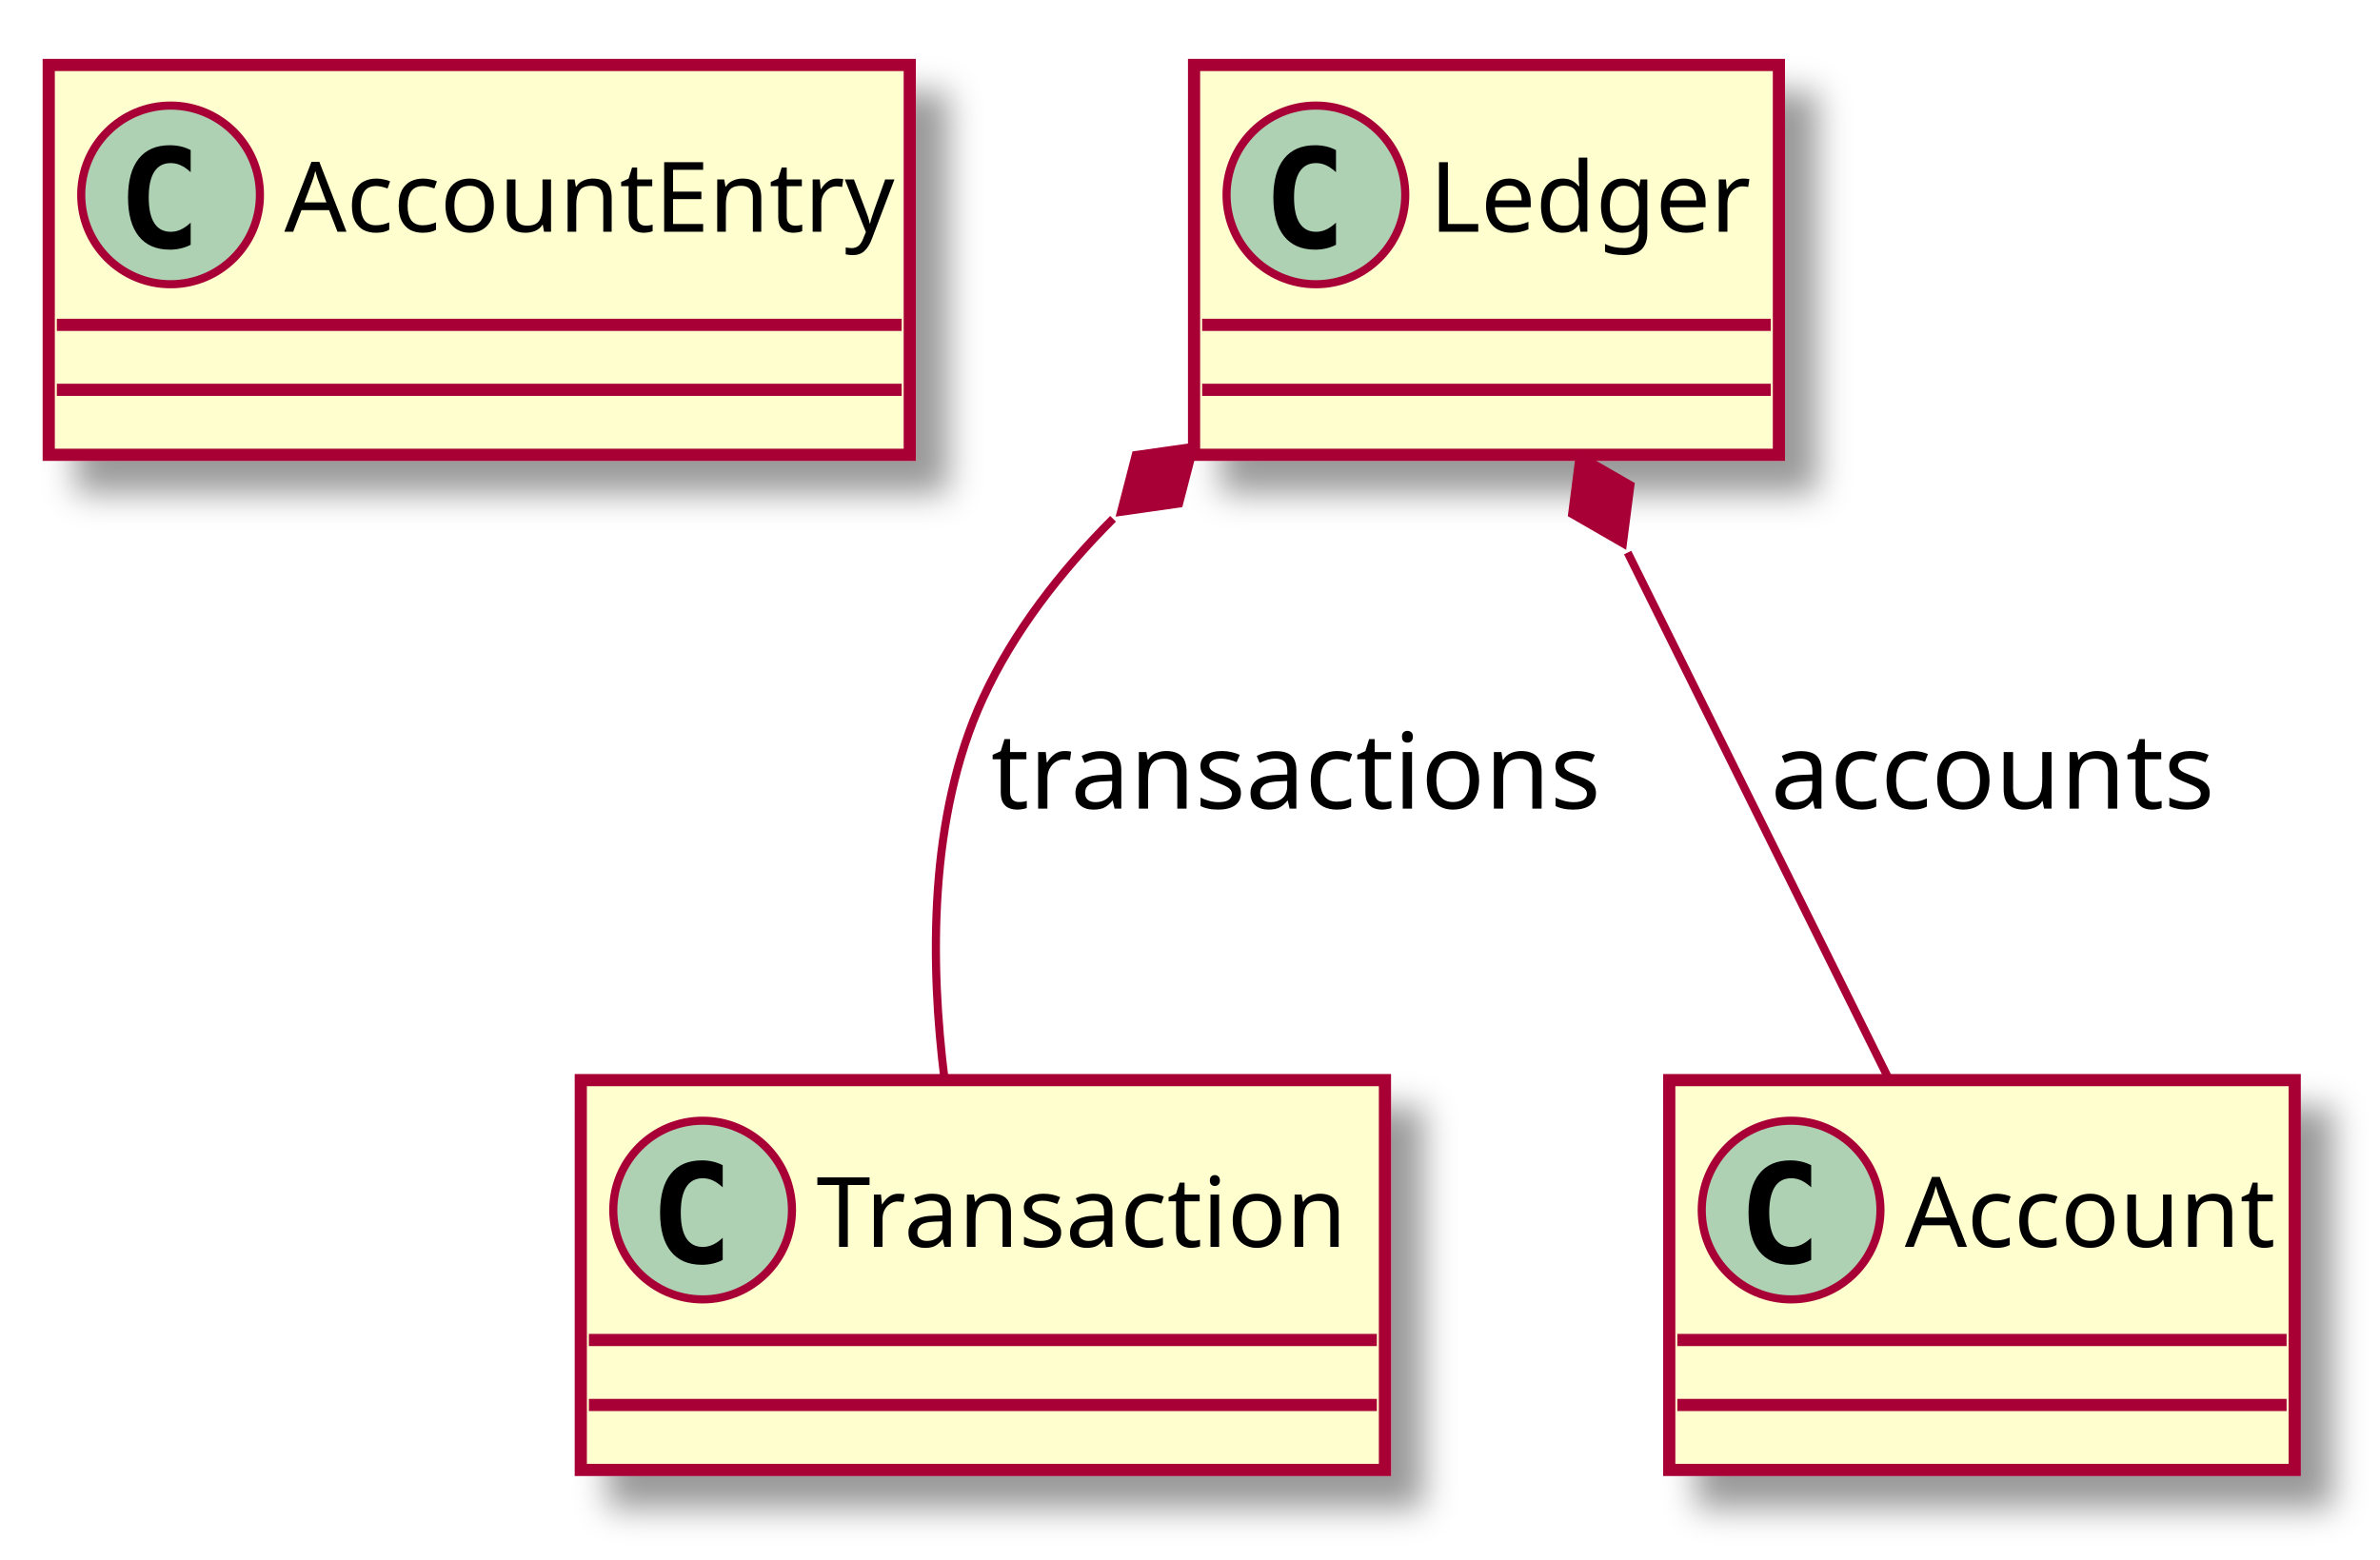
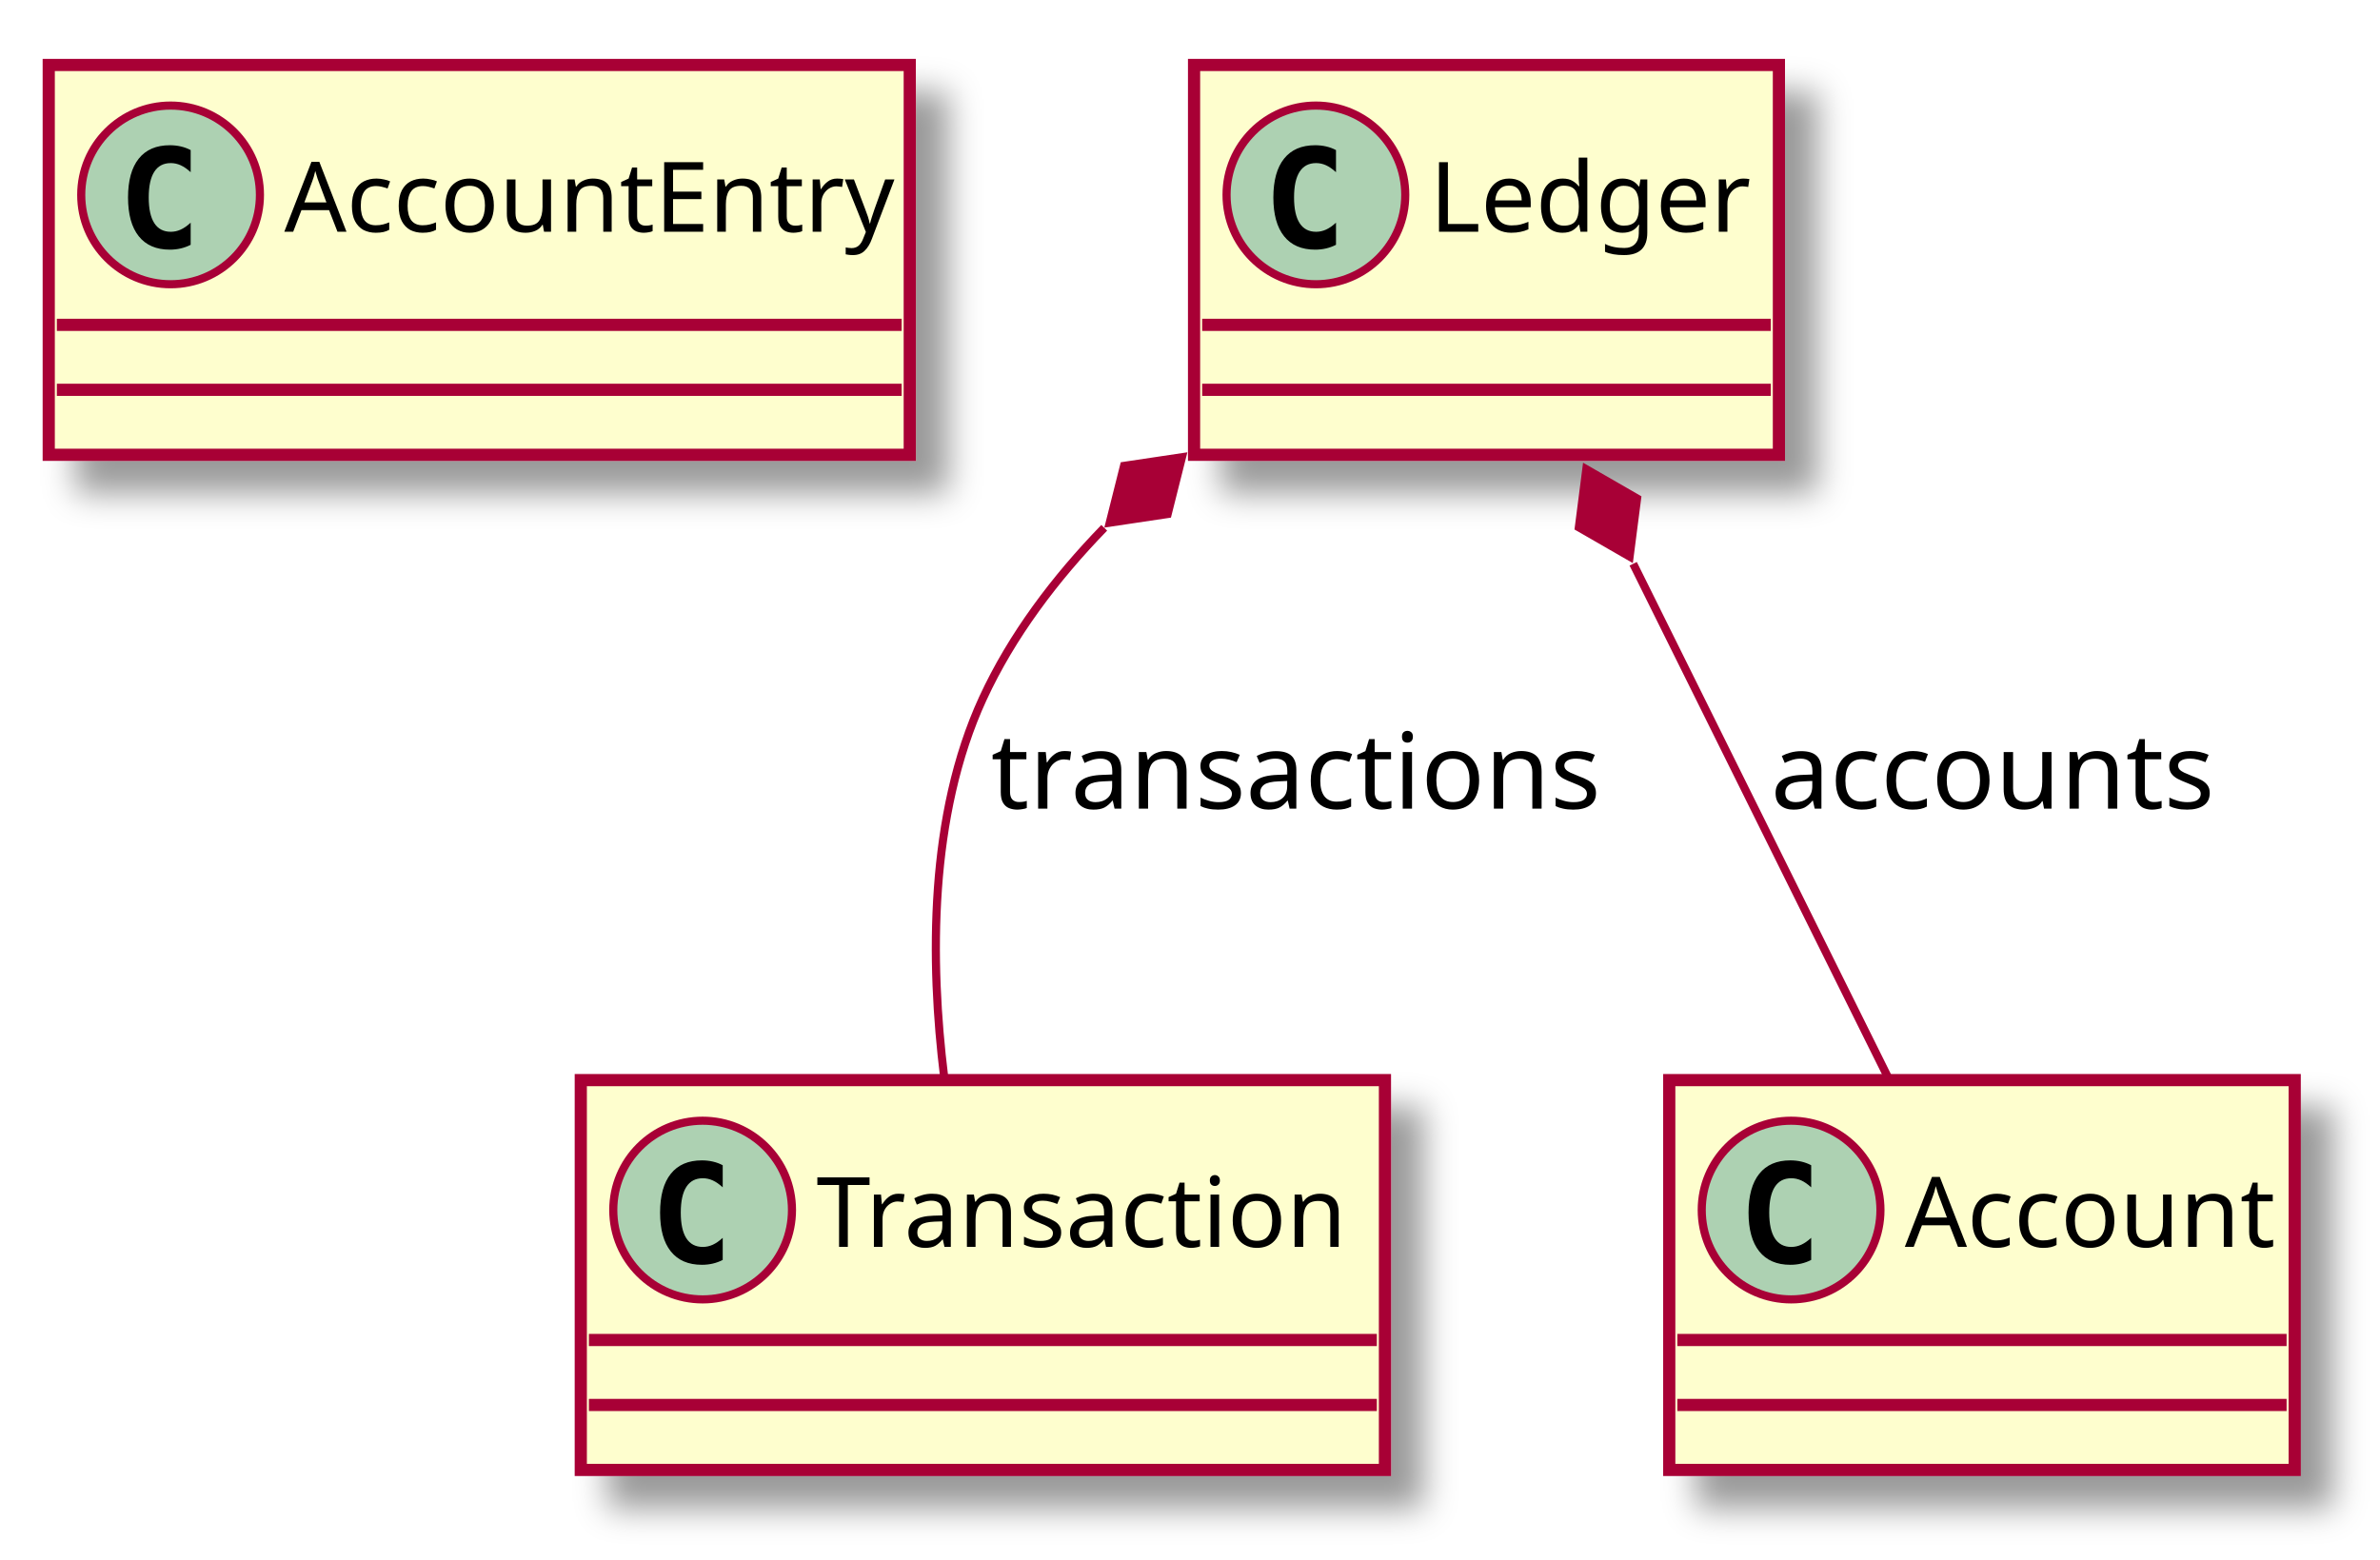
<svg xmlns="http://www.w3.org/2000/svg" contentScriptType="application/ecmascript" contentStyleType="text/css" height="192px" preserveAspectRatio="none" style="width:293px;height:192px;" version="1.1" viewBox="0 0 293 192" width="293px" zoomAndPan="magnify">
  <defs>
    <filter height="300%" id="fpyekn2j9i4id" width="300%" x="-1" y="-1">
      <feGaussianBlur result="blurOut" stdDeviation="2.0" />
      <feColorMatrix in="blurOut" result="blurOut2" type="matrix" values="0 0 0 0 0 0 0 0 0 0 0 0 0 0 0 0 0 0 .4 0" />
      <feOffset dx="4.0" dy="4.0" in="blurOut2" result="blurOut3" />
      <feBlend in="SourceGraphic" in2="blurOut3" mode="normal" />
    </filter>
  </defs>
  <g>
    <rect fill="#FEFECE" filter="url(#fpyekn2j9i4id)" height="48" id="AccountEntry" style="stroke: #A80036; stroke-width: 1.5;" width="106" x="6" y="8" />
    <ellipse cx="21" cy="24" fill="#ADD1B2" rx="11" ry="11" style="stroke: #A80036; stroke-width: 1.0;" />
    <path d="M23.473,30.143 Q22.892,30.442 22.253,30.591 Q21.614,30.741 20.908,30.741 Q18.401,30.741 17.081,29.089 Q15.762,27.437 15.762,24.316 Q15.762,21.186 17.081,19.535 Q18.401,17.883 20.908,17.883 Q21.614,17.883 22.261,18.032 Q22.909,18.182 23.473,18.48 L23.473,21.203 Q22.842,20.622 22.249,20.352 Q21.655,20.082 21.024,20.082 Q19.68,20.082 18.995,21.149 Q18.31,22.216 18.31,24.316 Q18.31,26.408 18.995,27.474 Q19.68,28.541 21.024,28.541 Q21.655,28.541 22.249,28.271 Q22.842,28.002 23.473,27.42 Z " />
    <text fill="#000000" font-family="sans-serif" font-size="12" lengthAdjust="spacingAndGlyphs" textLength="74" x="35" y="28.535">AccountEntry</text>
    <line style="stroke: #A80036; stroke-width: 1.5;" x1="7" x2="111" y1="40" y2="40" />
    <line style="stroke: #A80036; stroke-width: 1.5;" x1="7" x2="111" y1="48" y2="48" />
    <rect fill="#FEFECE" filter="url(#fpyekn2j9i4id)" height="48" id="Transaction" style="stroke: #A80036; stroke-width: 1.5;" width="99" x="71.5" y="133" />
    <ellipse cx="86.5" cy="149" fill="#ADD1B2" rx="11" ry="11" style="stroke: #A80036; stroke-width: 1.0;" />
    <path d="M88.973,155.143 Q88.392,155.442 87.753,155.591 Q87.114,155.741 86.408,155.741 Q83.901,155.741 82.582,154.089 Q81.262,152.437 81.262,149.316 Q81.262,146.186 82.582,144.535 Q83.901,142.883 86.408,142.883 Q87.114,142.883 87.761,143.032 Q88.409,143.182 88.973,143.481 L88.973,146.203 Q88.342,145.622 87.749,145.352 Q87.155,145.083 86.524,145.083 Q85.18,145.083 84.495,146.149 Q83.81,147.216 83.81,149.316 Q83.81,151.408 84.495,152.474 Q85.18,153.541 86.524,153.541 Q87.155,153.541 87.749,153.271 Q88.342,153.001 88.973,152.42 Z " />
    <text fill="#000000" font-family="sans-serif" font-size="12" lengthAdjust="spacingAndGlyphs" textLength="67" x="100.5" y="153.535">Transaction</text>
    <line style="stroke: #A80036; stroke-width: 1.5;" x1="72.5" x2="169.5" y1="165" y2="165" />
    <line style="stroke: #A80036; stroke-width: 1.5;" x1="72.5" x2="169.5" y1="173" y2="173" />
    <rect fill="#FEFECE" filter="url(#fpyekn2j9i4id)" height="48" id="Account" style="stroke: #A80036; stroke-width: 1.5;" width="77" x="205.5" y="133" />
    <ellipse cx="220.5" cy="149" fill="#ADD1B2" rx="11" ry="11" style="stroke: #A80036; stroke-width: 1.0;" />
    <path d="M222.973,155.143 Q222.392,155.442 221.753,155.591 Q221.114,155.741 220.408,155.741 Q217.901,155.741 216.582,154.089 Q215.262,152.437 215.262,149.316 Q215.262,146.186 216.582,144.535 Q217.901,142.883 220.408,142.883 Q221.114,142.883 221.761,143.032 Q222.409,143.182 222.973,143.481 L222.973,146.203 Q222.342,145.622 221.749,145.352 Q221.155,145.083 220.524,145.083 Q219.18,145.083 218.495,146.149 Q217.81,147.216 217.81,149.316 Q217.81,151.408 218.495,152.474 Q219.18,153.541 220.524,153.541 Q221.155,153.541 221.749,153.271 Q222.342,153.001 222.973,152.42 Z " />
    <text fill="#000000" font-family="sans-serif" font-size="12" lengthAdjust="spacingAndGlyphs" textLength="45" x="234.5" y="153.535">Account</text>
    <line style="stroke: #A80036; stroke-width: 1.5;" x1="206.5" x2="281.5" y1="165" y2="165" />
    <line style="stroke: #A80036; stroke-width: 1.5;" x1="206.5" x2="281.5" y1="173" y2="173" />
    <rect fill="#FEFECE" filter="url(#fpyekn2j9i4id)" height="48" id="Ledger" style="stroke: #A80036; stroke-width: 1.5;" width="72" x="147" y="8" />
    <ellipse cx="162" cy="24" fill="#ADD1B2" rx="11" ry="11" style="stroke: #A80036; stroke-width: 1.0;" />
    <path d="M164.473,30.143 Q163.892,30.442 163.253,30.591 Q162.614,30.741 161.908,30.741 Q159.401,30.741 158.082,29.089 Q156.762,27.437 156.762,24.316 Q156.762,21.186 158.082,19.535 Q159.401,17.883 161.908,17.883 Q162.614,17.883 163.261,18.032 Q163.909,18.182 164.473,18.48 L164.473,21.203 Q163.842,20.622 163.249,20.352 Q162.655,20.082 162.024,20.082 Q160.68,20.082 159.995,21.149 Q159.31,22.216 159.31,24.316 Q159.31,26.408 159.995,27.474 Q160.68,28.541 162.024,28.541 Q162.655,28.541 163.249,28.271 Q163.842,28.002 164.473,27.42 Z " />
    <text fill="#000000" font-family="sans-serif" font-size="12" lengthAdjust="spacingAndGlyphs" textLength="40" x="176" y="28.535">Ledger</text>
    <line style="stroke: #A80036; stroke-width: 1.5;" x1="148" x2="218" y1="40" y2="40" />
    <line style="stroke: #A80036; stroke-width: 1.5;" x1="148" x2="218" y1="48" y2="48" />
-     <path d="M200.38,68.04 C210.71,88.87 223.52,114.7 232.58,132.97 " fill="none" id="Ledger&lt;-Account" style="stroke: #A80036; stroke-width: 1.0;" />
-     <polygon fill="#A80036" points="194.47,56.14,193.548,63.292,199.794,66.894,200.717,59.742,194.47,56.14" style="stroke: #A80036; stroke-width: 1.0;" />
+     <path d="M201.06,69.42 C211.21,89.88 223.58,114.82 232.43,132.66 " fill="none" id="Ledger&lt;-Account" style="stroke: #A80036; stroke-width: 1.0;" />
+     <polygon fill="#A80036" points="195.29,57.78,194.371,64.932,200.62,68.531,201.539,61.379,195.29,57.78" style="stroke: #A80036; stroke-width: 1.0;" />
    <text fill="#000000" font-family="sans-serif" font-size="13" lengthAdjust="spacingAndGlyphs" textLength="57" x="218" y="99.568">accounts</text>
-     <path d="M137.03,63.88 C130.53,70.38 124.78,77.79 121,86 C114.29,100.57 114.5,118.73 116.28,132.9 " fill="none" id="Ledger&lt;-Transaction" style="stroke: #A80036; stroke-width: 1.0;" />
-     <polygon fill="#A80036" points="146.96,55.02,139.821,56.036,138.013,63.017,145.152,62.001,146.96,55.02" style="stroke: #A80036; stroke-width: 1.0;" />
+     <path d="M135.94,64.99 C129.89,71.22 124.57,78.26 121,86 C114.34,100.46 114.49,118.45 116.23,132.57 " fill="none" id="Ledger&lt;-Transaction" style="stroke: #A80036; stroke-width: 1.0;" />
+     <polygon fill="#A80036" points="145.51,56.3,138.378,57.366,136.619,64.36,143.751,63.293,145.51,56.3" style="stroke: #A80036; stroke-width: 1.0;" />
    <text fill="#000000" font-family="sans-serif" font-size="13" lengthAdjust="spacingAndGlyphs" textLength="78" x="122" y="99.568">transactions</text>
  </g>
</svg>
